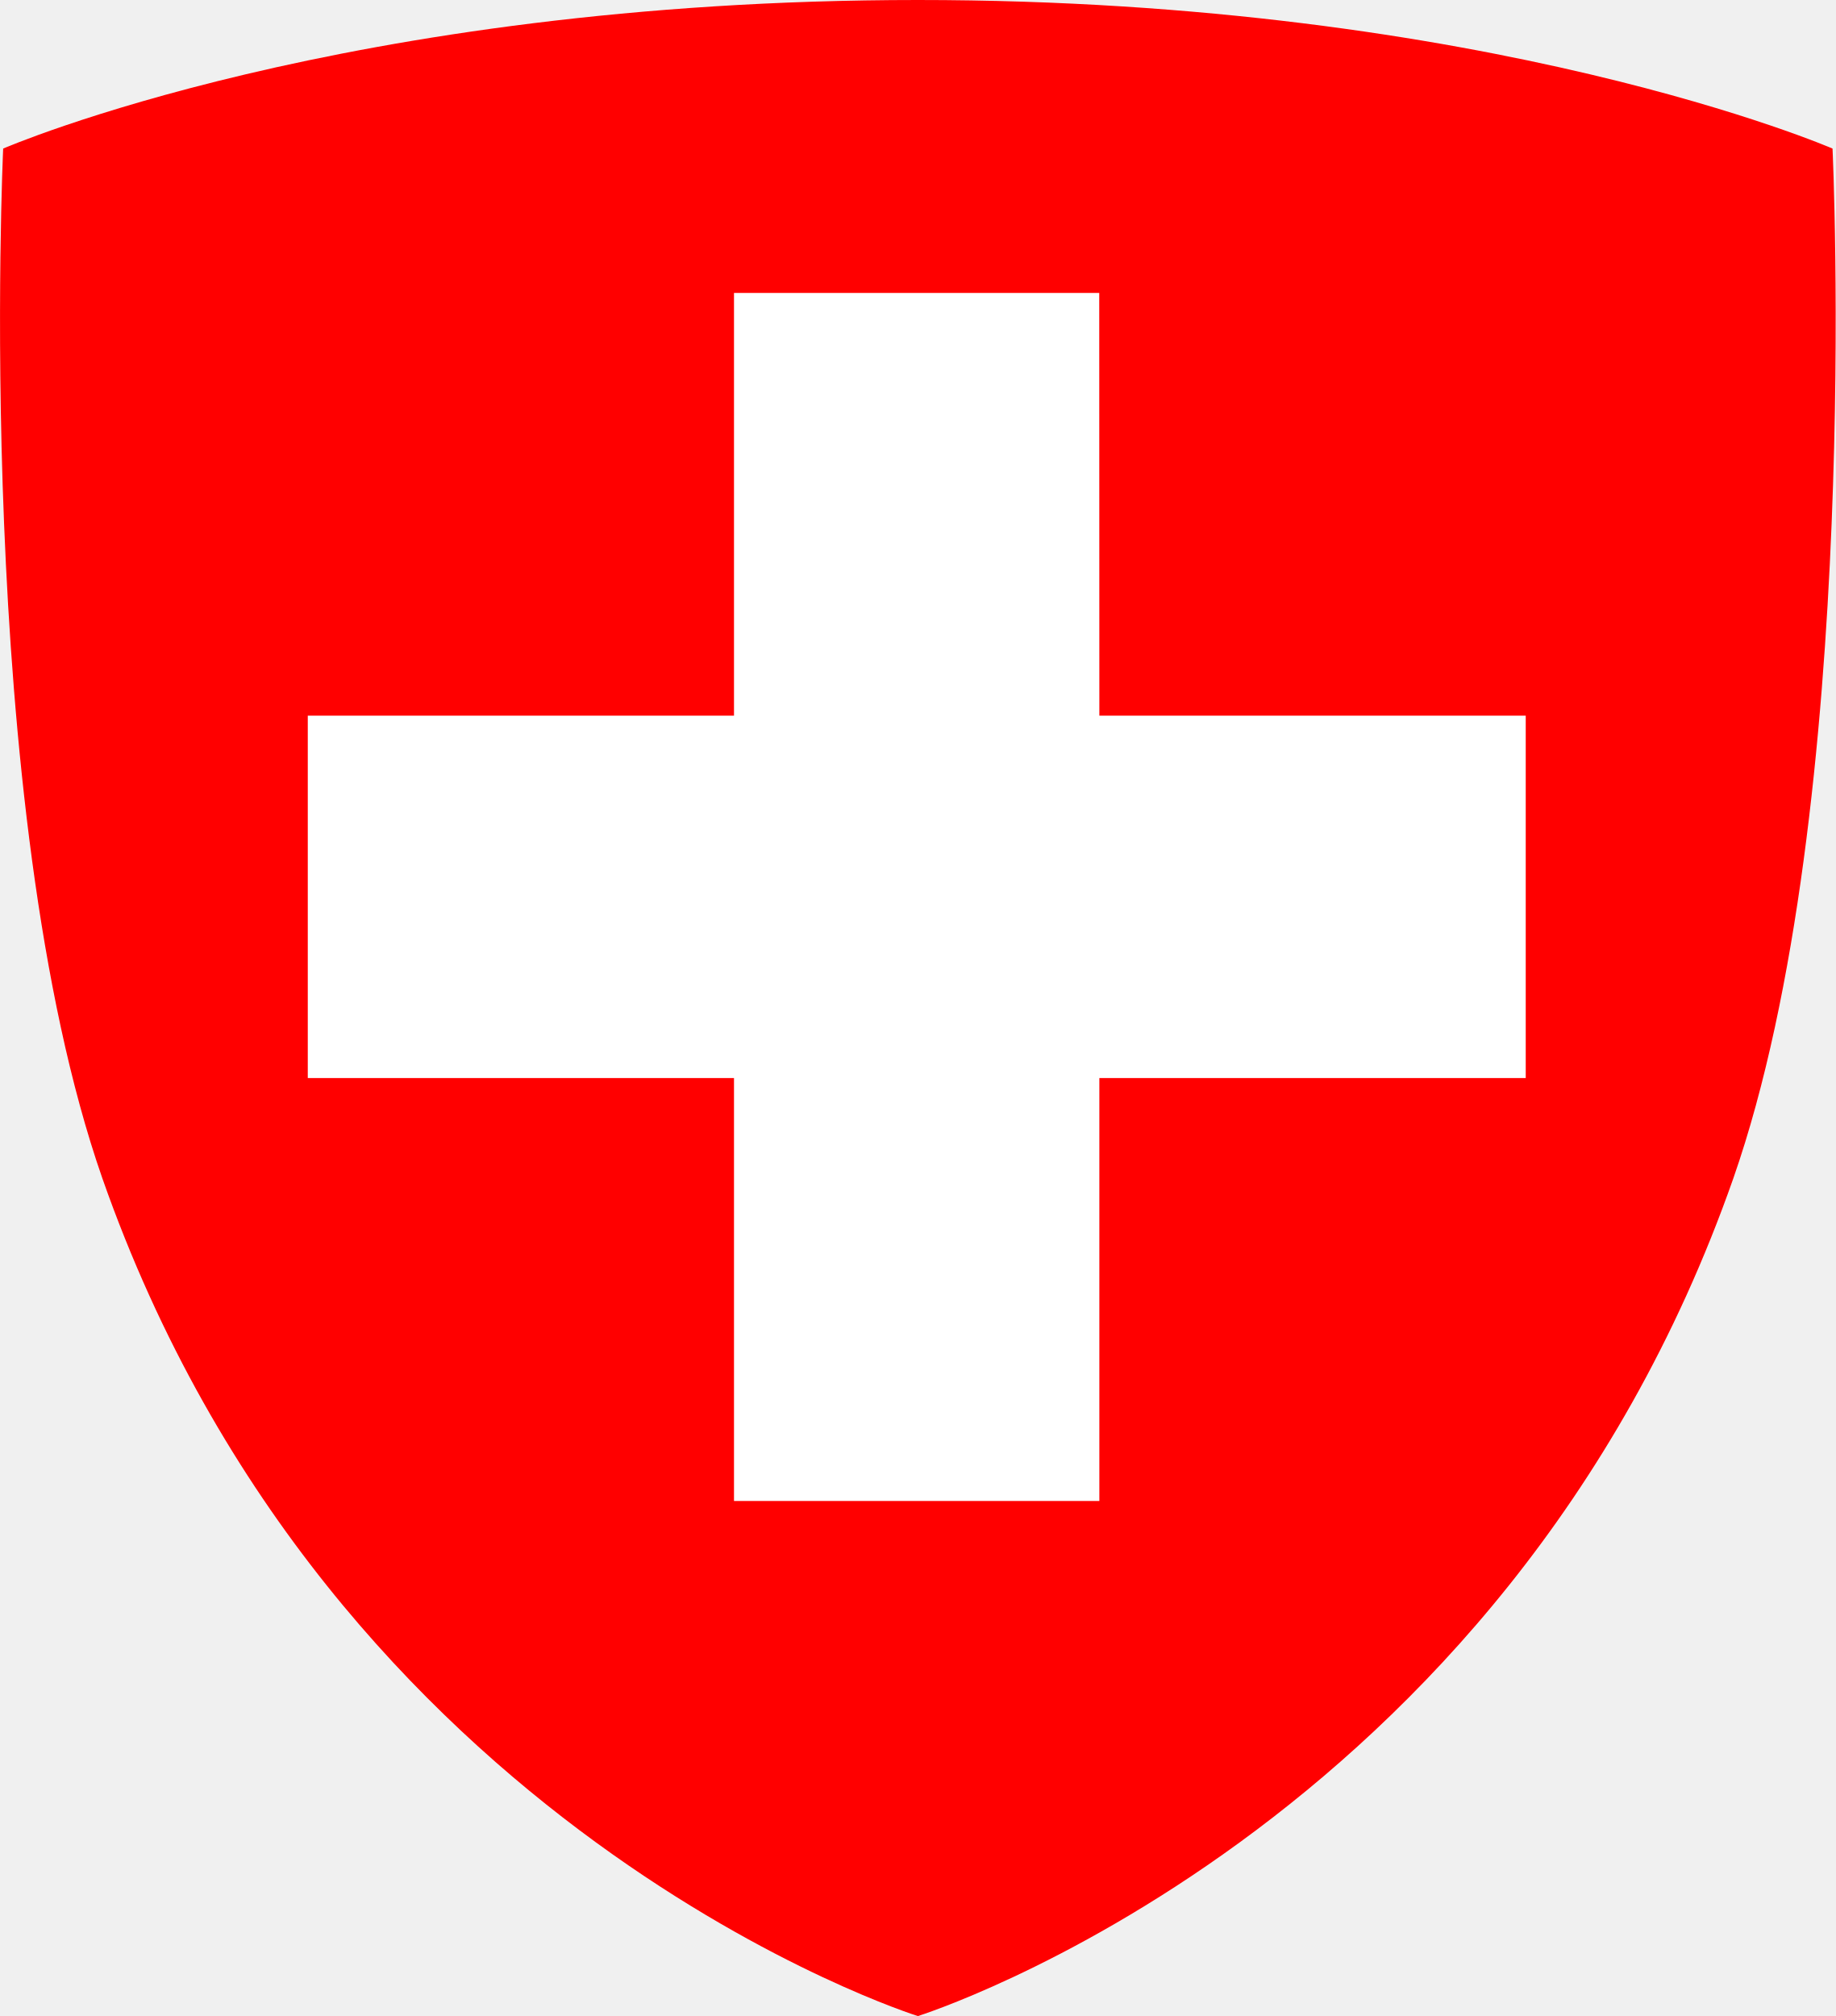
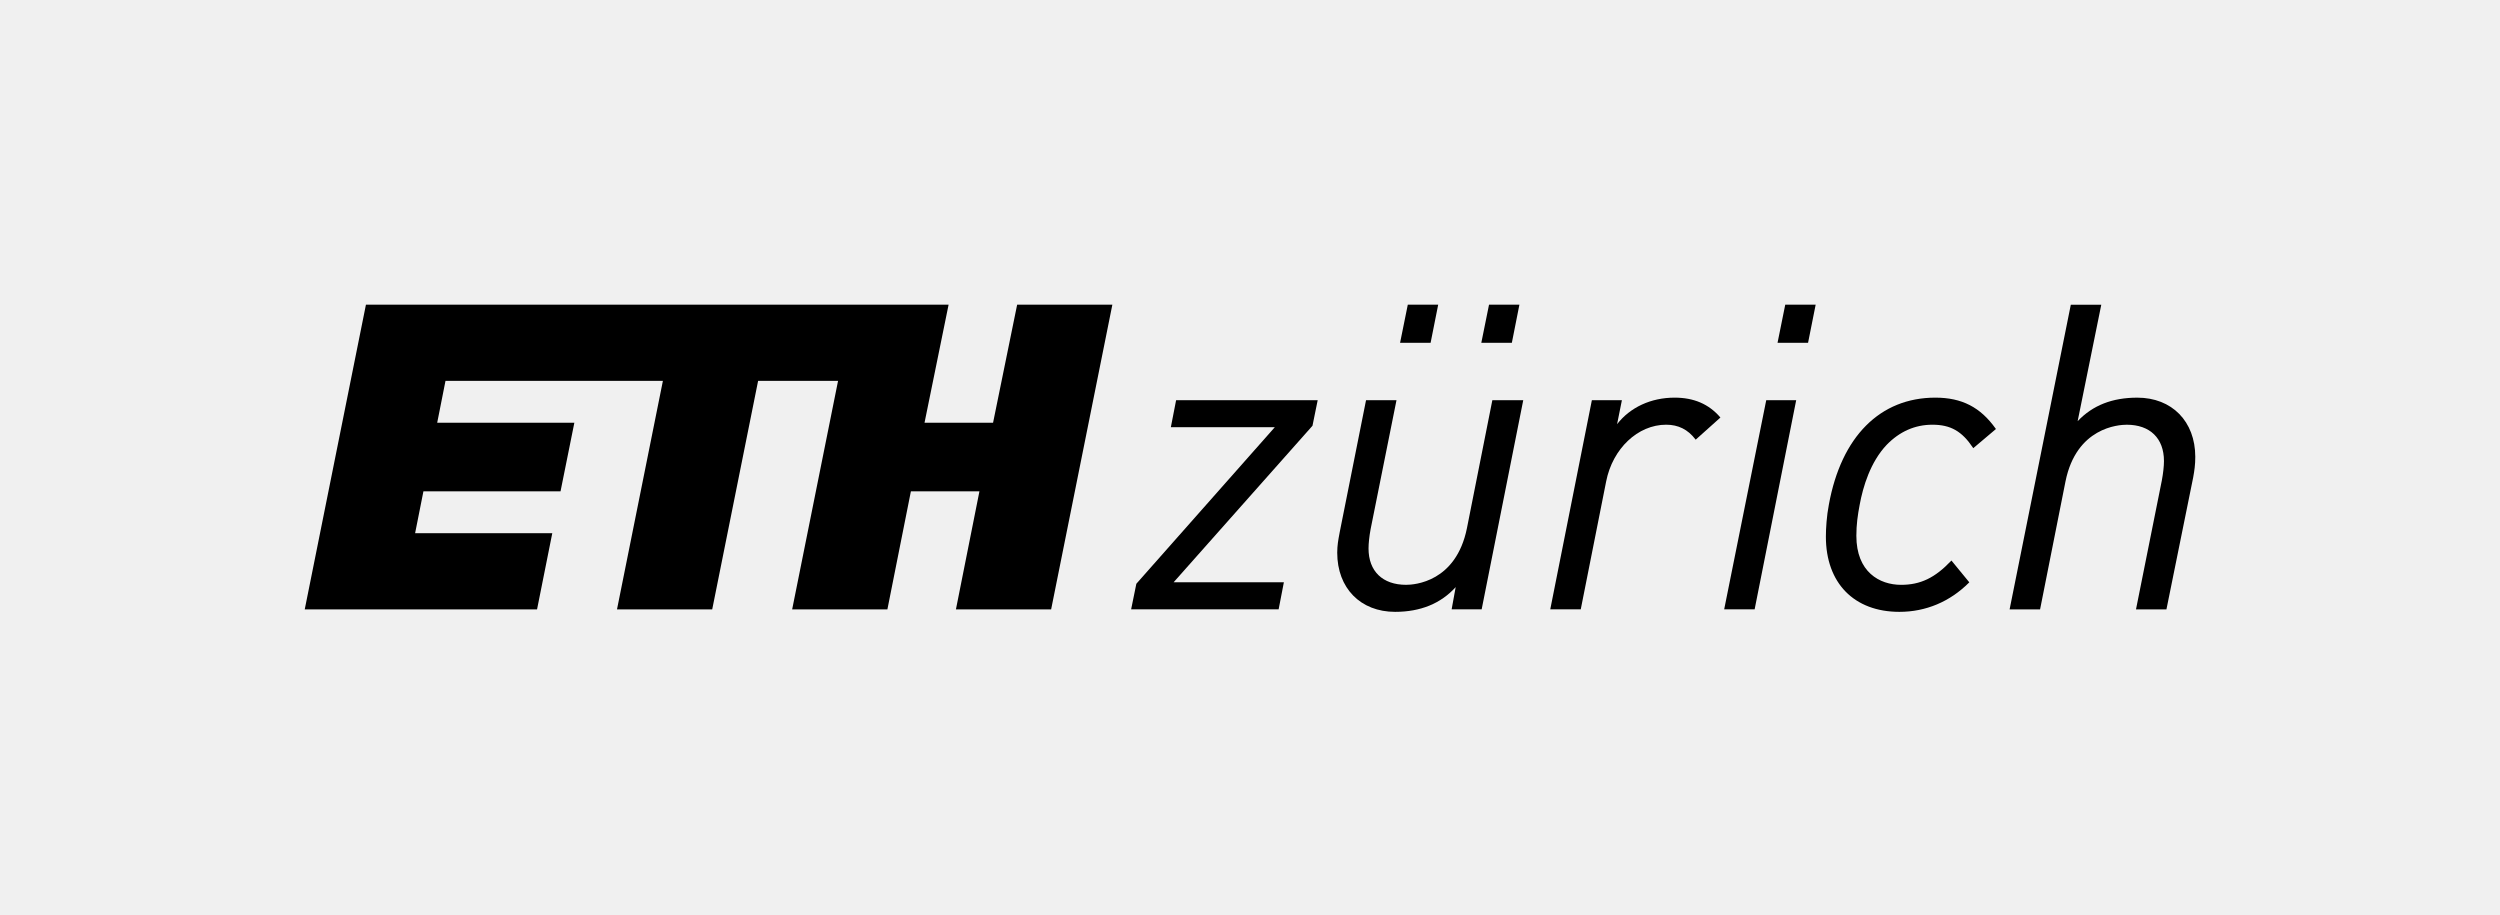
- <svg xmlns="http://www.w3.org/2000/svg" version="1.1" id="Calque_1" x="0px" y="0px" width="33.572px" height="36.867px" viewBox="-35.863 -2.397 33.572 36.867" enable-background="new -35.863 -2.397 33.572 36.867" xml:space="preserve" preserveAspectRatio="xMinYMin meet">
-   <path fill="#FF0000" d="M-2.348,0.32c0,0-6.255-2.717-16.727-2.717h-0.003c-10.471,0-16.727,2.717-16.727,2.717  s-0.56,12.03,1.814,18.831C-29.797,31.112-19.08,34.47-19.08,34.47h0.003h0.005c0,0,10.714-3.36,14.91-15.319  C-1.788,12.349-2.348,0.32-2.348,0.32" />
-   <polyline fill="#FFFFFF" points="-7.959,10.69 -7.959,17.318 -15.757,17.318 -15.757,25.052 -22.439,25.052 -22.439,17.318  -30.234,17.318 -30.234,10.69 -22.439,10.69 -22.439,2.96 -15.759,2.96 -15.757,10.69 -7.959,10.69 " />
+ <svg xmlns="http://www.w3.org/2000/svg" version="1.1" id="ETH" x="0px" y="0px" width="186.066px" height="68.032px" viewBox="0 0 186.066 68.032" enable-background="new 0 0 186.066 68.032" xml:space="preserve">
+   <g>
+     <g>
+       <path d="M109.18,39.305c-0.81,4.017-3.913,4.221-4.528,4.221c-1.752,0-2.797-1.012-2.797-2.705c0-0.386,0.057-0.912,0.155-1.439    l1.919-9.562l0.008-0.037h-2.267l-1.956,9.805l-0.026,0.14c-0.084,0.443-0.163,0.863-0.163,1.408c0,2.634,1.73,4.402,4.309,4.402    c1.886,0,3.401-0.619,4.507-1.841l-0.294,1.615l-0.007,0.038h2.235l3.088-15.53l0.006-0.037h-2.299L109.18,39.305z" />
+       <path d="M124.635,29.595c-1.752,0-3.304,0.716-4.281,1.974l0.351-1.748l0.007-0.037h-2.235l-3.089,15.529l-0.007,0.038h2.269    l1.891-9.524c0.483-2.445,2.36-4.218,4.465-4.218c0.904,0,1.616,0.356,2.176,1.087l0.021,0.028l1.841-1.649l-0.019-0.023    C127.174,30.07,126.064,29.595,124.635,29.595z" />
+       <polygon points="87.149,31.759 87.143,31.797 94.878,31.797 84.579,43.442 84.574,43.448 84.186,45.351 95.164,45.351     95.554,43.337 87.348,43.337 97.679,31.692 97.684,31.685 98.071,29.784 87.534,29.784   " />
+       <polygon points="128.332,45.313 128.324,45.351 130.591,45.351 133.684,29.784 131.455,29.784   " />
+       <path d="M159.072,29.596c-1.865,0-3.321,0.571-4.44,1.75l1.759-8.668h-2.268l-4.555,22.676h2.268l1.891-9.525    c0.811-4.015,3.941-4.218,4.56-4.218c1.733,0,2.769,1.011,2.769,2.704c0,0.384-0.059,0.908-0.158,1.44l-1.924,9.6h2.266    l1.988-9.809c0.096-0.521,0.159-0.962,0.159-1.547C163.385,31.365,161.649,29.596,159.072,29.596z" />
+       <path d="M144.041,29.595c-4.113,0-7,2.897-7.923,7.949c-0.166,0.846-0.224,1.792-0.224,2.397c0,3.452,2.096,5.597,5.472,5.597    c1.963,0,3.755-0.752,5.181-2.177l0.021-0.021l-1.308-1.595l-0.023-0.028l-0.024,0.027c-1.203,1.266-2.281,1.783-3.721,1.783    c-1.609,0-3.33-0.958-3.33-3.648c0-0.842,0.1-1.538,0.249-2.322c0.243-1.32,0.79-3.164,2.005-4.447    c0.966-0.996,2.111-1.5,3.406-1.5c1.352,0,2.197,0.481,3.021,1.715l0.02,0.031l1.664-1.406l0.023-0.02l-0.018-0.025    C147.396,30.306,146.01,29.595,144.041,29.595z" />
+       <polygon points="132.296,25.512 134.568,25.512 135.133,22.677 132.869,22.677   " />
+       <polygon points="110.249,25.512 112.522,25.512 113.084,22.677 110.823,22.677   " />
+       <polygon points="104.203,25.512 106.475,25.512 107.039,22.677 104.777,22.677   " />
+     </g>
+     <g>
+       <polygon points="73.91,31.464 68.809,31.464 70.6,22.677 27.235,22.677 22.681,45.353 39.971,45.353 41.104,39.685 30.895,39.685     31.514,36.567 41.719,36.567 42.747,31.464 32.539,31.464 33.157,28.345 49.337,28.345 45.921,45.353 53.008,45.353     56.424,28.345 62.374,28.345 58.958,45.353 66.046,45.353 67.795,36.567 72.896,36.567 71.146,45.353 78.233,45.353     82.789,22.677 75.702,22.677   " />
+     </g>
+   </g>
</svg>
